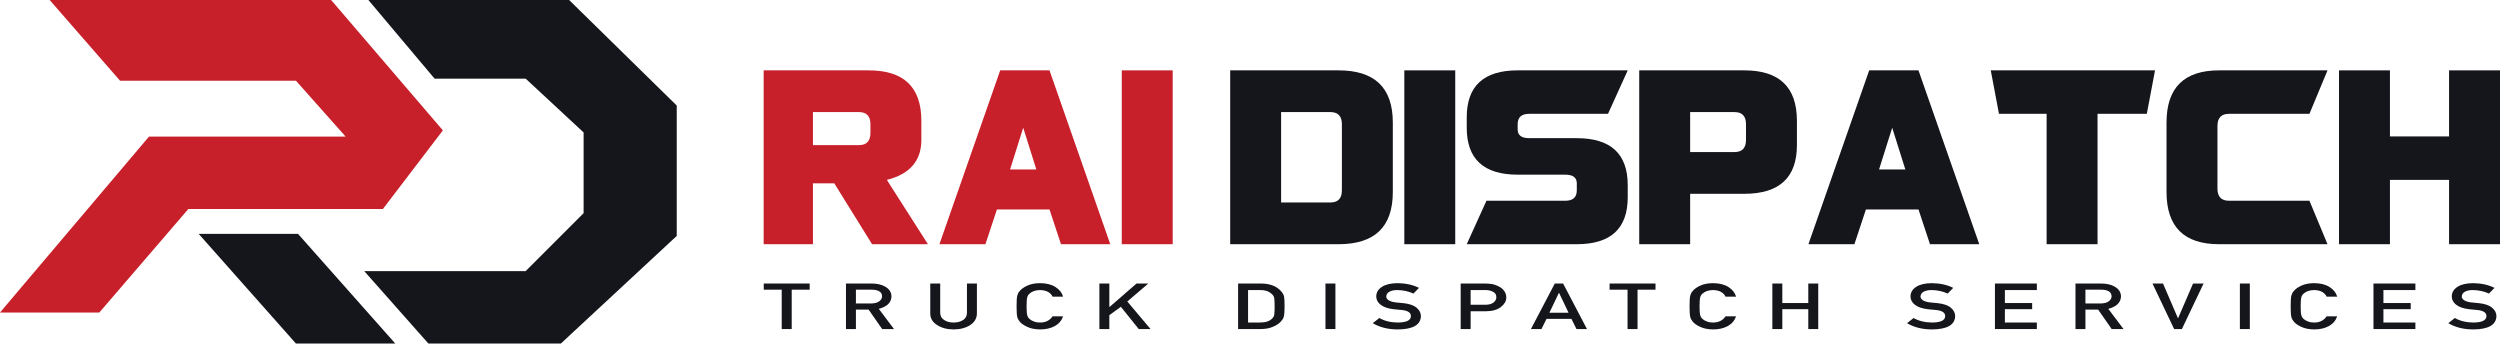
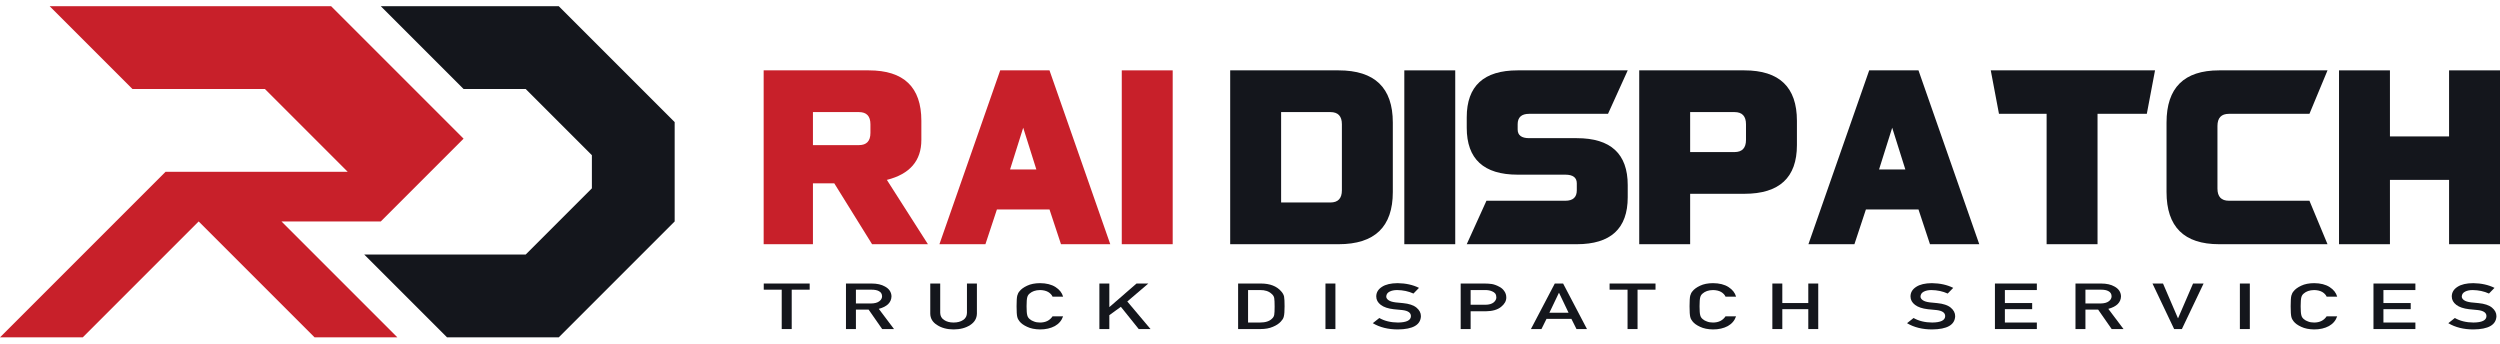
<svg xmlns="http://www.w3.org/2000/svg" viewBox="0 0 1208 166" role="img" aria-label="Rai Dispatch">
-   <path fill="#c8202a" d="M24 0H160L214 63L185 101H91L48 151H0L72 66H167L143 39H58Z" />
-   <path fill="#14161c" d="M178 0H275L327 51V114L271 166H207L176 131H254L282 103V64L254 38H210Z" />
-   <path fill="#14161c" d="M96 113H144L191 166H143Z" />
+   <g transform="translate(0 3)">
+     <path fill="#c8202a" d="M24 0H160L224 64L184 104H136L192 160H152L96 104L40 160H0L80 80H168L128 40H64Z" />
+     <path fill="#14161c" d="M184 0H270L326 56V104L270 160H216L176 120H254L286 88V72L254 40H224Z" />
+   </g>
  <g transform="translate(369 34)">
    <g transform="scale(0.7937559 0.84)">
      <path fill="#c8202a" fill-rule="evenodd" d="M0 0H64Q96 0 96 29V40Q96 58 75 63L100 100H66L43 65H30V100H0ZM30 24V43H58Q65 43 65 36V31Q65 24 58 24Z" transform="translate(0 0)" />
      <path fill="#c8202a" fill-rule="evenodd" d="M0 100L37 0H67L104 100H74L67 80H35L28 100ZM43 57H59L51 33Z" transform="translate(107 0)" />
      <path fill="#c8202a" fill-rule="evenodd" d="M0 0H31V100H0Z" transform="translate(218 0)" />
      <path fill="#14161c" fill-rule="evenodd" d="M0 0H66Q99 0 99 30V70Q99 100 66 100H0ZM31 24V76H61Q68 76 68 69V31Q68 24 61 24Z" transform="translate(284 0)" />
      <path fill="#14161c" fill-rule="evenodd" d="M0 0H31V100H0Z" transform="translate(390 0)" />
      <path fill="#14161c" fill-rule="evenodd" d="M98 0L86 25H38Q31 25 31 31V34Q31 39 38 39H67Q98 39 98 66V73Q98 100 67 100H0L12 75H60Q67 75 67 69V65Q67 60 60 60H31Q0 60 0 33V27Q0 0 31 0Z" transform="translate(428 0)" />
      <path fill="#14161c" fill-rule="evenodd" d="M0 0H64Q96 0 96 29V43Q96 71 64 71H31V100H0ZM31 24V47H58Q65 47 65 40V31Q65 24 58 24Z" transform="translate(533 0)" />
      <path fill="#14161c" fill-rule="evenodd" d="M0 100L37 0H67L104 100H74L67 80H35L28 100ZM43 57H59L51 33Z" transform="translate(636 0)" />
      <path fill="#14161c" fill-rule="evenodd" d="M0 0H100L95 25H65V100H34V25H5Z" transform="translate(747 0)" />
      <path fill="#14161c" fill-rule="evenodd" d="M98 0L87 25H38Q31 25 31 32V68Q31 75 38 75H87L98 100H32Q0 100 0 70V30Q0 0 32 0Z" transform="translate(854 0)" />
      <path fill="#14161c" fill-rule="evenodd" d="M0 0H31V38H67V0H98V100H67V63H31V100H0Z" transform="translate(959 0)" />
    </g>
  </g>
  <g fill="#14161c" transform="translate(369 159) scale(0.02175717 -0.01508916)">
    <path d="M401 0L623 0L623 1261L1022 1261L1022 1458L2 1458L2 1261L401 1261Z" transform="translate(0 0)" />
    <path d="M375 1261L721 1261Q827 1261 883 1216Q954 1165 956 1051Q956 956 895 891Q833 821 709 819L375 819ZM154 0L375 0L375 623L657 623L958 0L1221 0L883 647Q1161 754 1165 1051Q1159 1253 1020 1362Q905 1458 723 1458L154 1458Z" transform="translate(1674 0)" />
    <path d="M127 494Q129 264 279 129Q426 -10 645 -12Q868 -10 1014 129Q1159 264 1163 494L1163 1458L942 1458L942 518Q940 369 858 291Q774 209 645 209Q516 209 434 291Q350 369 348 518L348 1458L127 1458Z" transform="translate(3573 0)" />
    <path d="M903 408Q811 209 625 209Q547 209 491 242Q434 270 399 315Q356 362 342 438Q326 514 326 729Q326 944 342 1022Q356 1096 399 1143Q434 1188 491 1218Q547 1247 625 1249Q731 1247 805 1188Q876 1126 903 1038L1137 1038Q1102 1221 969 1345Q836 1468 625 1470Q453 1468 338 1388Q221 1309 168 1208Q135 1155 119 1069Q104 983 104 729Q104 479 119 391Q127 344 139 313Q152 283 168 250Q221 149 338 72Q453 -8 625 -12Q815 -12 954 96Q1089 205 1137 408Z" transform="translate(5513 0)" />
    <path d="M154 0L375 0L375 444L631 713L631 713L1028 0L1290 0L774 883L1241 1458L979 1458L379 707L375 707L375 1458L154 1458Z" transform="translate(7302 0)" />
    <path d="" transform="translate(9242 0)" />
    <path d="M154 0L649 0Q813 0 926 72Q1040 139 1104 242Q1128 281 1145 317Q1161 354 1169 401Q1186 494 1186 729Q1186 950 1175 1040Q1161 1130 1108 1212Q960 1456 664 1458L154 1458ZM375 1249L639 1249Q807 1253 899 1126Q944 1075 956 993Q965 911 965 721Q965 526 956 455Q946 383 909 336Q825 209 639 209L375 209Z" transform="translate(10383 0)" />
    <path d="M154 0L375 0L375 1458L154 1458Z" transform="translate(12323 0)" />
    <path d="M172 354L27 188Q260 -12 584 -12Q1085 -6 1096 412Q1096 567 999 684Q901 803 696 831Q592 844 532 854Q424 874 375 926Q326 977 326 1040Q328 1145 399 1198Q467 1249 569 1249Q766 1245 930 1137L930 1137L1053 1319Q852 1464 580 1470Q354 1468 231 1352Q104 1235 104 1044Q104 885 205 774Q303 666 491 635Q596 620 684 608Q876 575 874 412Q870 213 586 209Q346 211 172 354Z" transform="translate(13501 0)" />
    <path d="M375 1249L694 1249Q784 1251 852 1208Q897 1182 922 1137Q946 1087 946 1014Q946 926 887 854Q825 780 702 778L375 778ZM154 0L375 0L375 569L711 569Q936 573 1053 713Q1167 846 1167 1008Q1167 1128 1122 1216Q1079 1307 1010 1356Q928 1421 848 1442Q768 1458 682 1458L154 1458Z" transform="translate(15326 0)" />
    <path d="M412 522L623 1159L627 1159L838 522ZM1014 0L1247 0L717 1458L532 1458L2 0L236 0L348 326L901 326Z" transform="translate(17038 0)" />
    <path d="M401 0L623 0L623 1261L1022 1261L1022 1458L2 1458L2 1261L401 1261Z" transform="translate(18785 0)" />
    <path d="M903 408Q811 209 625 209Q547 209 491 242Q434 270 399 315Q356 362 342 438Q326 514 326 729Q326 944 342 1022Q356 1096 399 1143Q434 1188 491 1218Q547 1247 625 1249Q731 1247 805 1188Q876 1126 903 1038L1137 1038Q1102 1221 969 1345Q836 1468 625 1470Q453 1468 338 1388Q221 1309 168 1208Q135 1155 119 1069Q104 983 104 729Q104 479 119 391Q127 344 139 313Q152 283 168 250Q221 149 338 72Q453 -8 625 -12Q815 -12 954 96Q1089 205 1137 408Z" transform="translate(20459 0)" />
    <path d="M952 0L1173 0L1173 1458L952 1458L952 833L375 833L375 1458L154 1458L154 0L375 0L375 637L952 637Z" transform="translate(22248 0)" />
    <path d="" transform="translate(24225 0)" />
    <path d="M172 354L27 188Q260 -12 584 -12Q1085 -6 1096 412Q1096 567 999 684Q901 803 696 831Q592 844 532 854Q424 874 375 926Q326 977 326 1040Q328 1145 399 1198Q467 1249 569 1249Q766 1245 930 1137L930 1137L1053 1319Q852 1464 580 1470Q354 1468 231 1352Q104 1235 104 1044Q104 885 205 774Q303 666 491 635Q596 620 684 608Q876 575 874 412Q870 213 586 209Q346 211 172 354Z" transform="translate(25366 0)" />
    <path d="M154 0L1085 0L1085 209L375 209L375 637L981 637L981 833L375 833L375 1249L1085 1249L1085 1458L154 1458Z" transform="translate(27191 0)" />
    <path d="M375 1261L721 1261Q827 1261 883 1216Q954 1165 956 1051Q956 956 895 891Q833 821 709 819L375 819ZM154 0L375 0L375 623L657 623L958 0L1221 0L883 647Q1161 754 1165 1051Q1159 1253 1020 1362Q905 1458 723 1458L154 1458Z" transform="translate(28980 0)" />
    <path d="M483 0L655 0L1137 1458L903 1458L571 348L567 348L236 1458L2 1458Z" transform="translate(30842 0)" />
    <path d="M154 0L375 0L375 1458L154 1458Z" transform="translate(32631 0)" />
    <path d="M903 408Q811 209 625 209Q547 209 491 242Q434 270 399 315Q356 362 342 438Q326 514 326 729Q326 944 342 1022Q356 1096 399 1143Q434 1188 491 1218Q547 1247 625 1249Q731 1247 805 1188Q876 1126 903 1038L1137 1038Q1102 1221 969 1345Q836 1468 625 1470Q453 1468 338 1388Q221 1309 168 1208Q135 1155 119 1069Q104 983 104 729Q104 479 119 391Q127 344 139 313Q152 283 168 250Q221 149 338 72Q453 -8 625 -12Q815 -12 954 96Q1089 205 1137 408Z" transform="translate(33809 0)" />
    <path d="M154 0L1085 0L1085 209L375 209L375 637L981 637L981 833L375 833L375 1249L1085 1249L1085 1458L154 1458Z" transform="translate(35598 0)" />
    <path d="M172 354L27 188Q260 -12 584 -12Q1085 -6 1096 412Q1096 567 999 684Q901 803 696 831Q592 844 532 854Q424 874 375 926Q326 977 326 1040Q328 1145 399 1198Q467 1249 569 1249Q766 1245 930 1137L930 1137L1053 1319Q852 1464 580 1470Q354 1468 231 1352Q104 1235 104 1044Q104 885 205 774Q303 666 491 635Q596 620 684 608Q876 575 874 412Q870 213 586 209Q346 211 172 354Z" transform="translate(37387 0)" />
  </g>
</svg>
